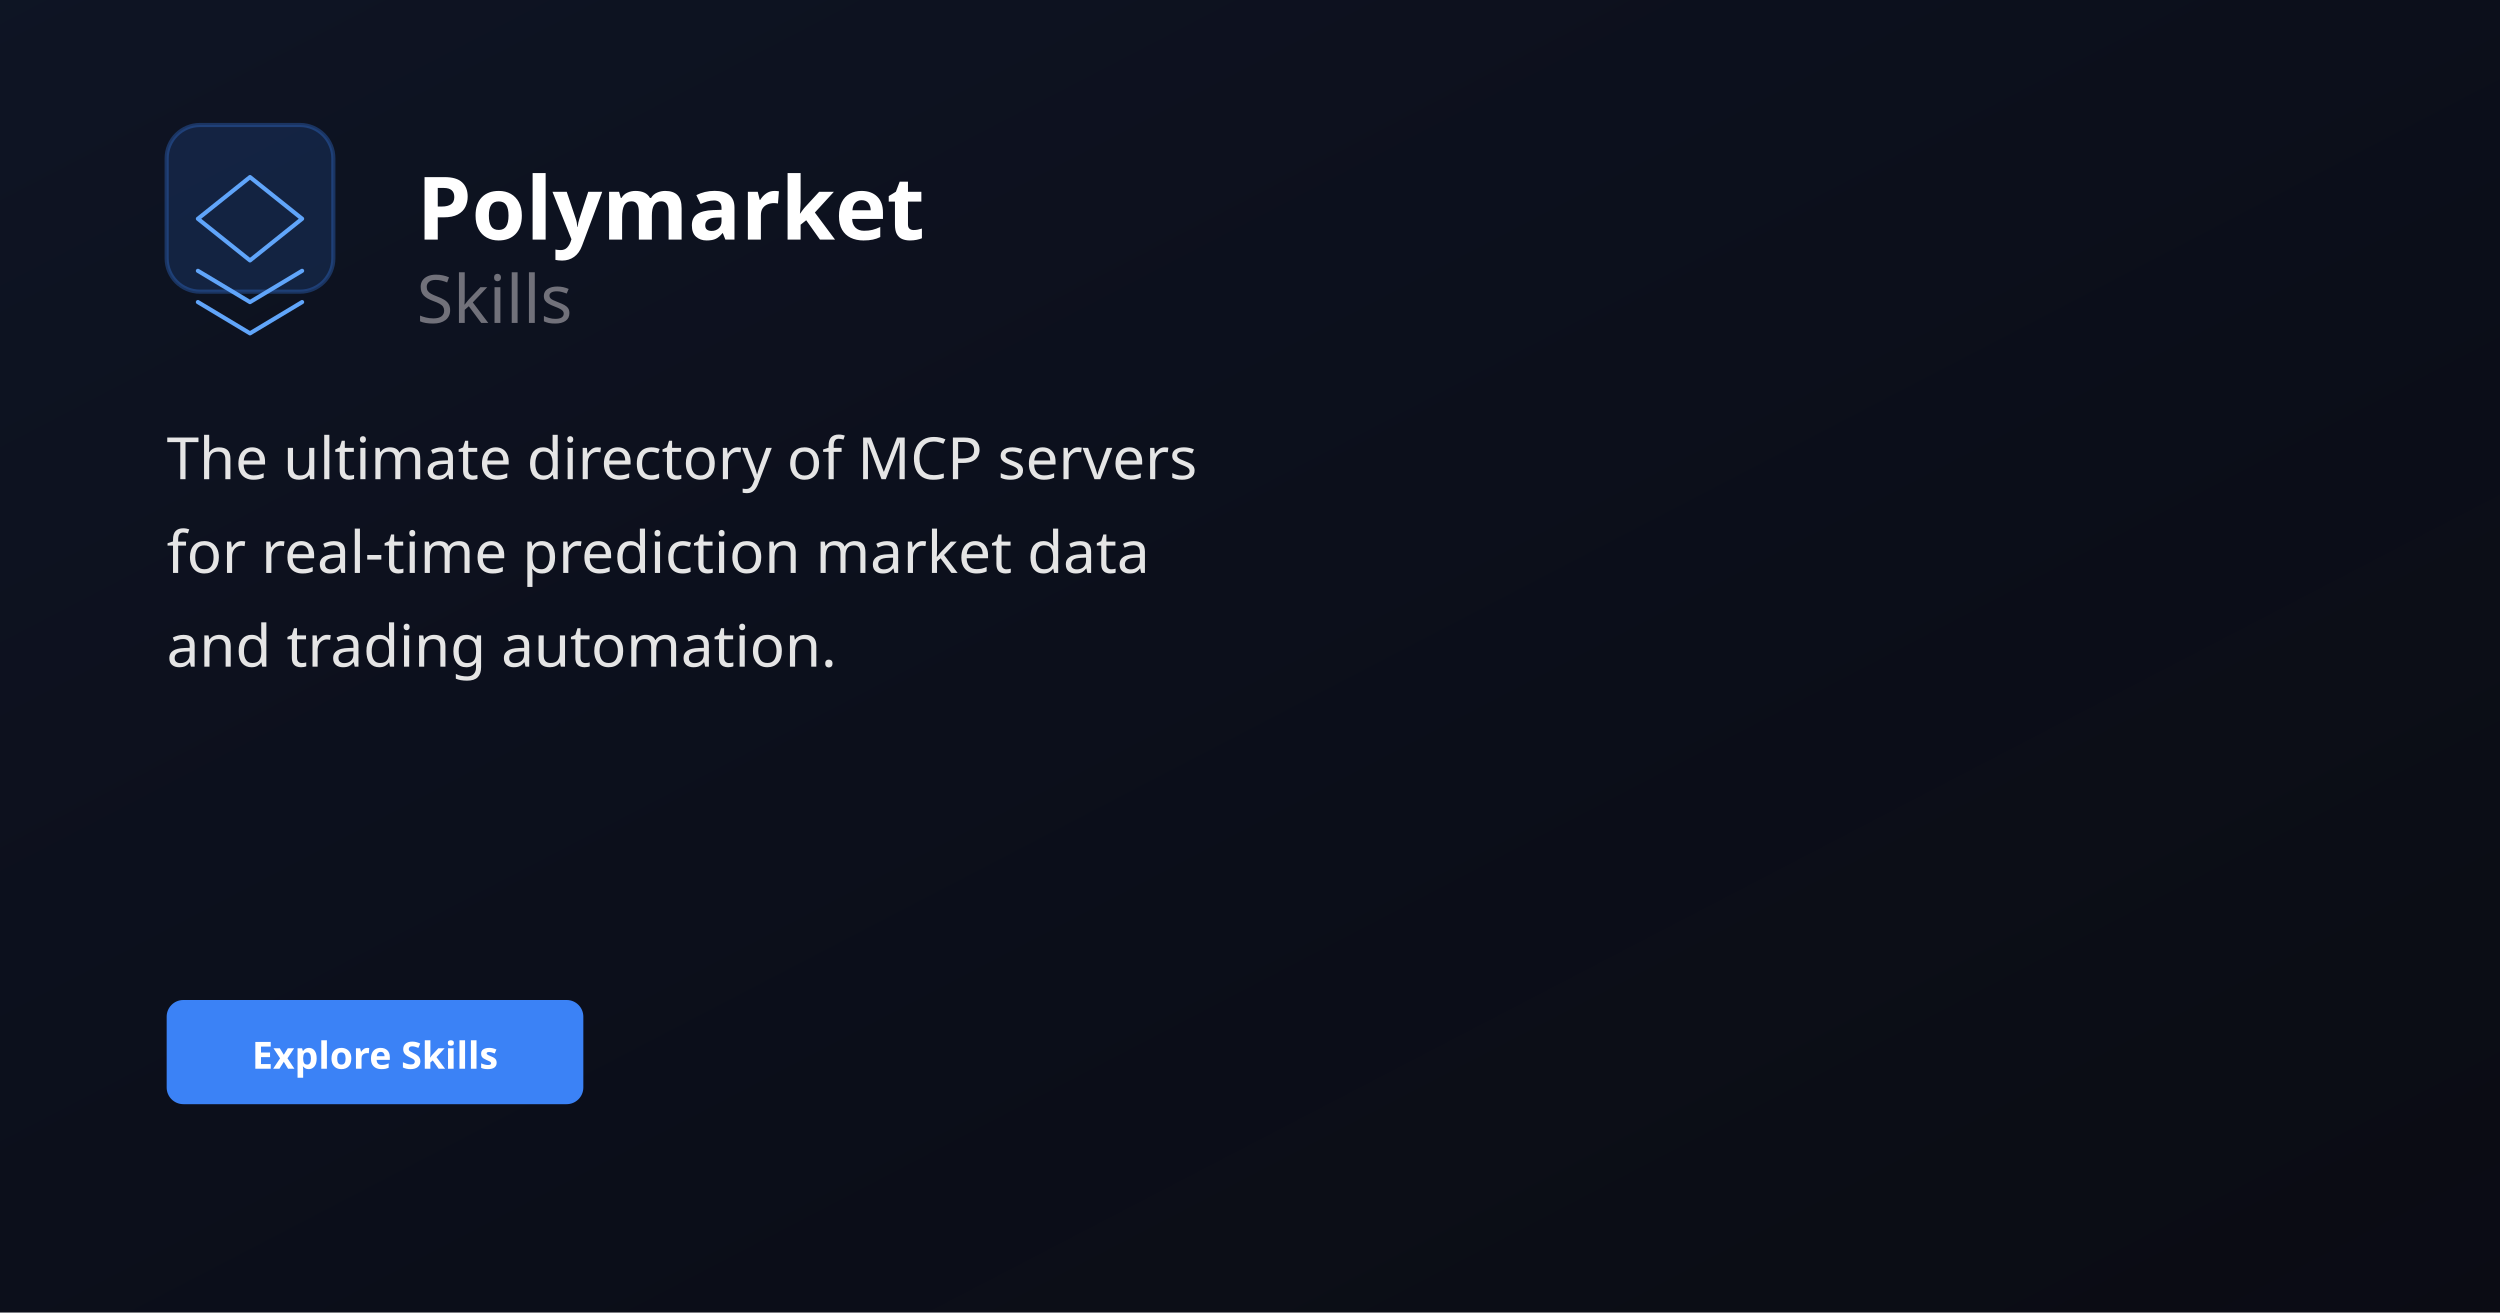
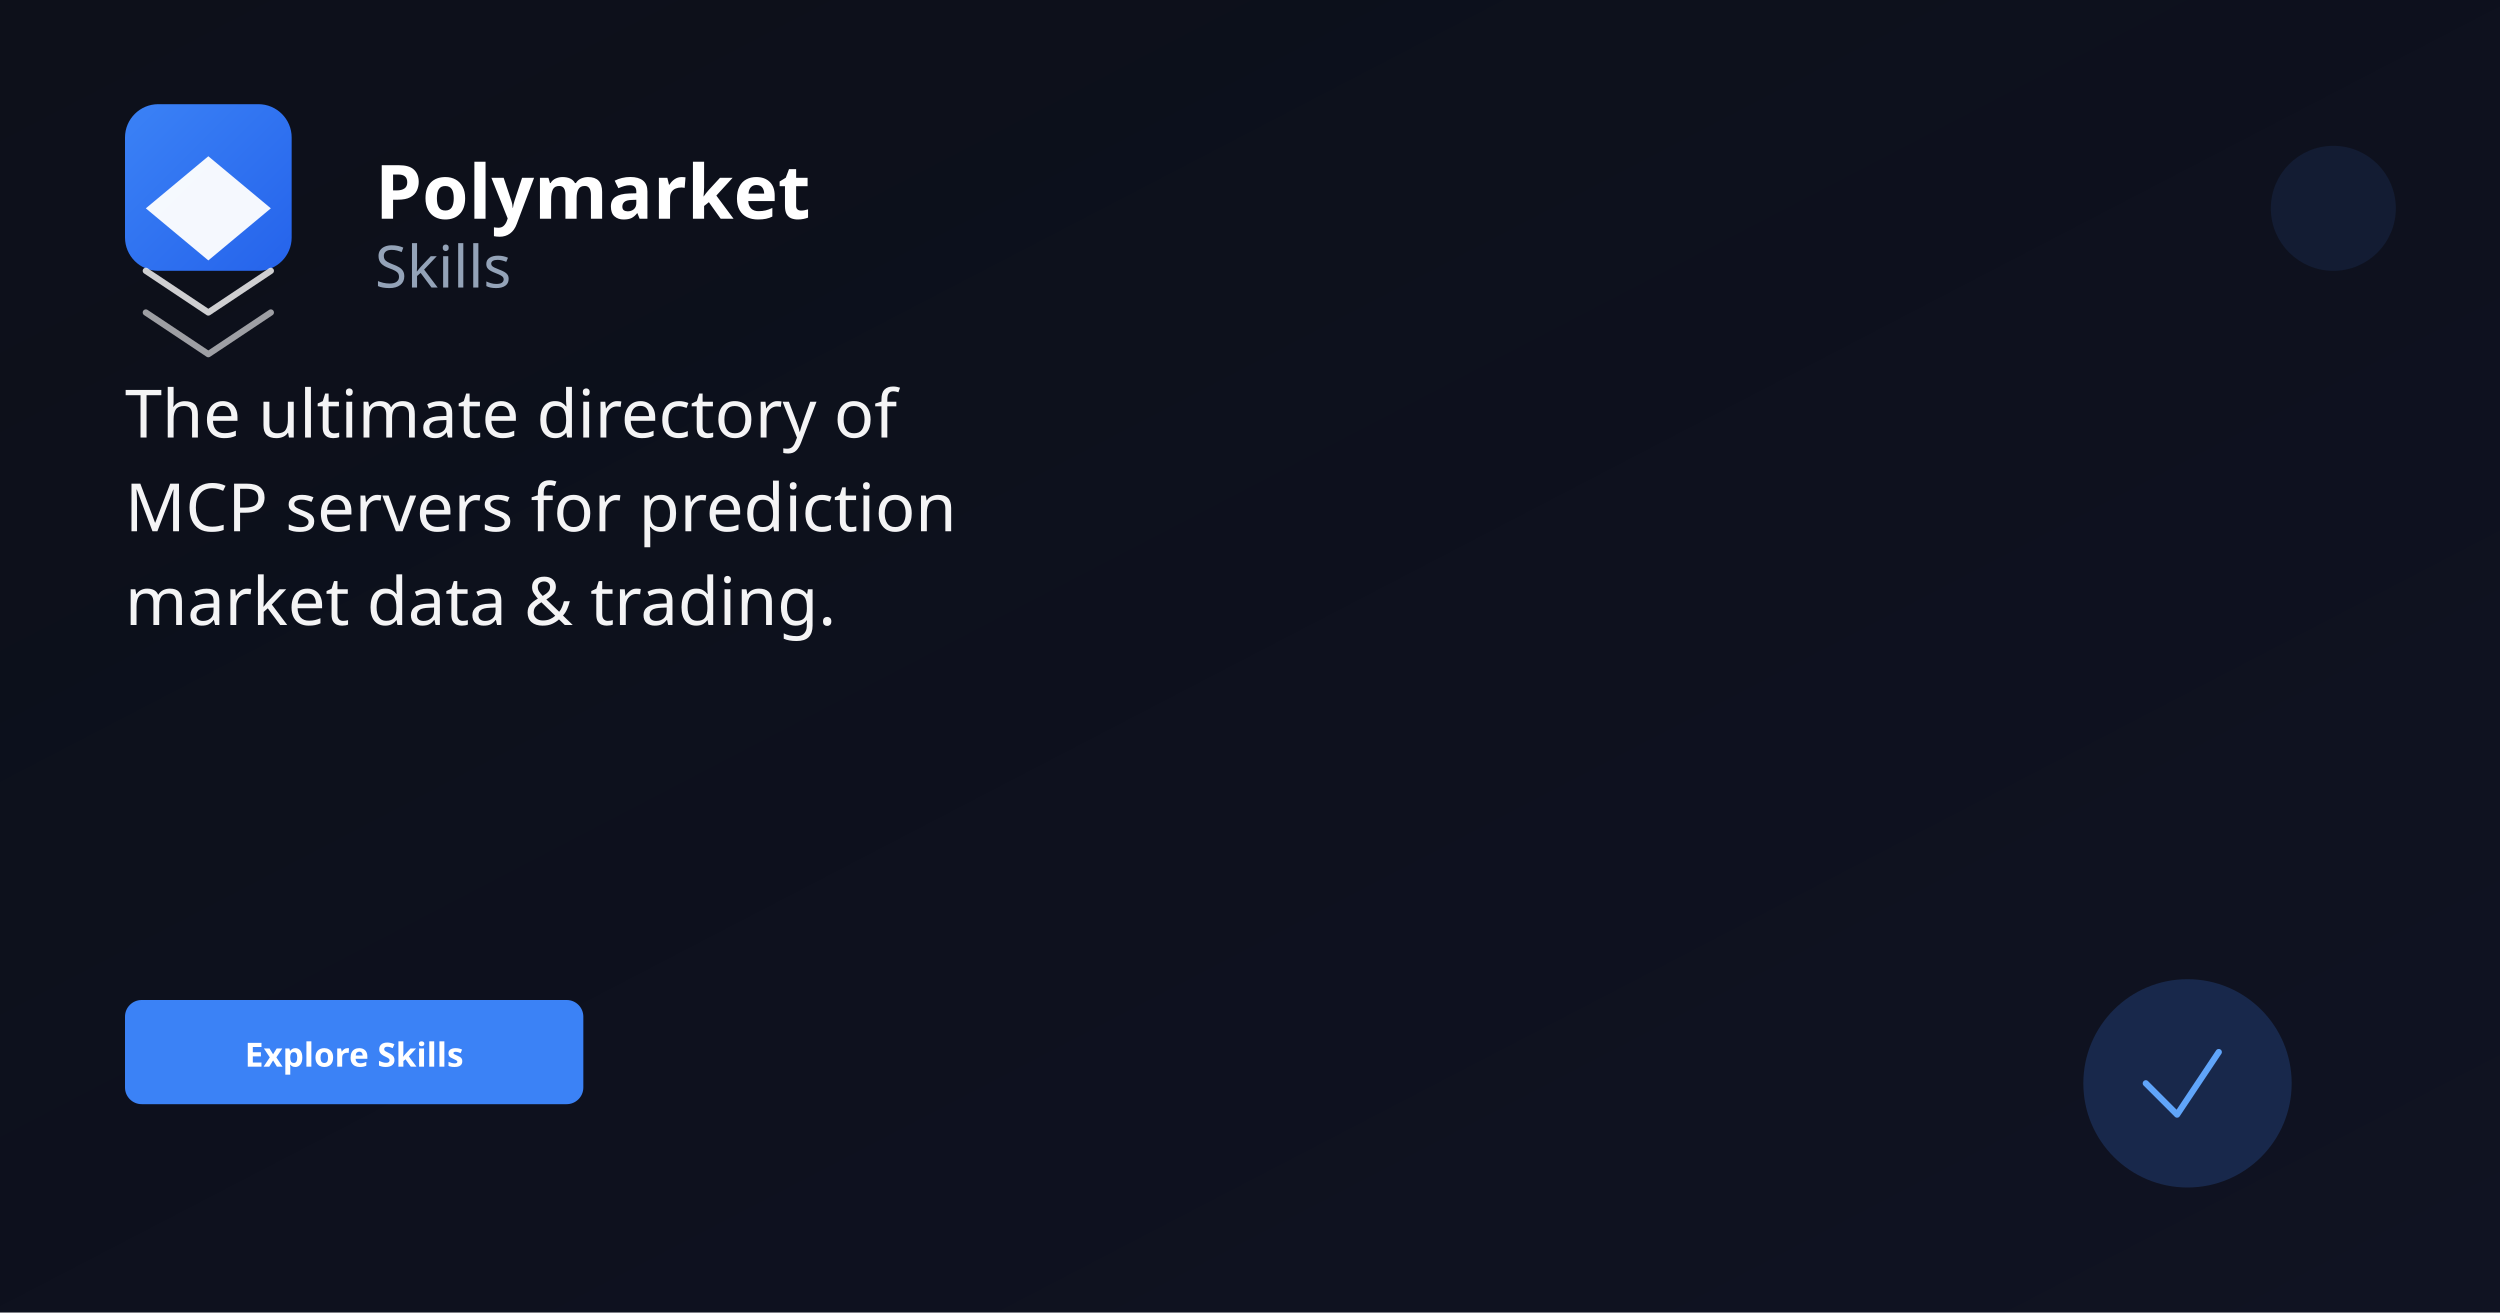
<svg xmlns="http://www.w3.org/2000/svg" viewBox="0 0 1200 630">
-   <rect width="1200" height="630" fill="#0a0a0f" />
-   <rect width="1200" height="630" fill="url(#grad)" opacity="0.3" />
  <defs>
-     <linearGradient id="grad" x1="0%" y1="0%" x2="100%" y2="100%">
-       <stop offset="0%" style="stop-color:#3b82f6;stop-opacity:0.3" />
-       <stop offset="100%" style="stop-color:#1e40af;stop-opacity:0.1" />
+     <linearGradient id="bg" x1="0%" y1="0%" x2="100%" y2="100%">
+       <stop offset="0%" style="stop-color:#0a0a0f" />
+       <stop offset="100%" style="stop-color:#0f0f18" />
+     </linearGradient>
+     <linearGradient id="blue" x1="0%" y1="0%" x2="100%" y2="100%">
+       <stop offset="0%" style="stop-color:#3b82f6" />
+       <stop offset="100%" style="stop-color:#2563eb" />
    </linearGradient>
  </defs>
-   <rect x="80" y="60" width="80" height="80" rx="16" fill="rgba(59,130,246,0.15)" stroke="rgba(59,130,246,0.3)" stroke-width="2" />
-   <path d="M120 85L95 105L120 125L145 105L120 85Z" stroke="#60a5fa" stroke-width="2" fill="none" stroke-linecap="round" stroke-linejoin="round" />
-   <path d="M95 145L120 160L145 145" stroke="#60a5fa" stroke-width="2" fill="none" stroke-linecap="round" stroke-linejoin="round" />
-   <path d="M95 130L120 145L145 130" stroke="#60a5fa" stroke-width="2" fill="none" stroke-linecap="round" stroke-linejoin="round" />
-   <text x="200" y="115" font-family="system-ui, sans-serif" font-size="42" font-weight="700" fill="#ffffff">Polymarket</text>
-   <text x="200" y="155" font-family="system-ui, sans-serif" font-size="32" fill="#71717a">Skills</text>
-   <text x="80" y="230" font-family="system-ui, sans-serif" font-size="28" fill="#e5e5e5">The ultimate directory of MCP servers</text>
-   <text x="80" y="275" font-family="system-ui, sans-serif" font-size="28" fill="#e5e5e5">for real-time prediction market data</text>
-   <text x="80" y="320" font-family="system-ui, sans-serif" font-size="28" fill="#e5e5e5">and trading automation.</text>
-   <rect x="80" y="480" width="200" height="50" rx="8" fill="#3b82f6" />
-   <text x="180" y="513" font-family="system-ui, sans-serif" font-size="18" font-weight="600" fill="#ffffff" text-anchor="middle">Explore Skills</text>
+   <rect width="1200" height="630" fill="url(#bg)" />
+   <rect width="1200" height="630" fill="url(#blue)" opacity="0.05" />
+   <rect x="60" y="50" width="80" height="80" rx="16" fill="url(#blue)" />
+   <path d="M100 75L70 100L100 125L130 100L100 75Z" fill="white" opacity="0.95" />
+   <path d="M70 130L100 150L130 130" stroke="white" stroke-width="3" stroke-linecap="round" stroke-linejoin="round" fill="none" opacity="0.8" />
+   <path d="M70 150L100 170L130 150" stroke="white" stroke-width="3" stroke-linecap="round" stroke-linejoin="round" fill="none" opacity="0.6" />
+   <text x="180" y="105" font-family="system-ui, sans-serif" font-size="36" font-weight="700" fill="white">Polymarket</text>
+   <text x="180" y="138" font-family="system-ui, sans-serif" font-size="28" fill="#94a3b8">Skills</text>
+   <text x="60" y="210" font-family="system-ui, sans-serif" font-size="32" fill="#f4f4f5">The ultimate directory of</text>
+   <text x="60" y="255" font-family="system-ui, sans-serif" font-size="32" fill="#f4f4f5">MCP servers for prediction</text>
+   <text x="60" y="300" font-family="system-ui, sans-serif" font-size="32" fill="#f4f4f5">market data &amp; trading.</text>
+   <rect x="60" y="480" width="220" height="50" rx="8" fill="#3b82f6" />
+   <text x="170" y="512" font-family="system-ui, sans-serif" font-size="16" font-weight="600" fill="white" text-anchor="middle">Explore Skills</text>
+   <circle cx="1050" cy="520" r="50" fill="#3b82f6" opacity="0.2" />
+   <path d="M1030 520L1045 535L1065 505" stroke="#60a5fa" stroke-width="3" stroke-linecap="round" stroke-linejoin="round" fill="none" />
+   <circle cx="1120" cy="100" r="30" fill="#3b82f6" opacity="0.1" />
</svg>
